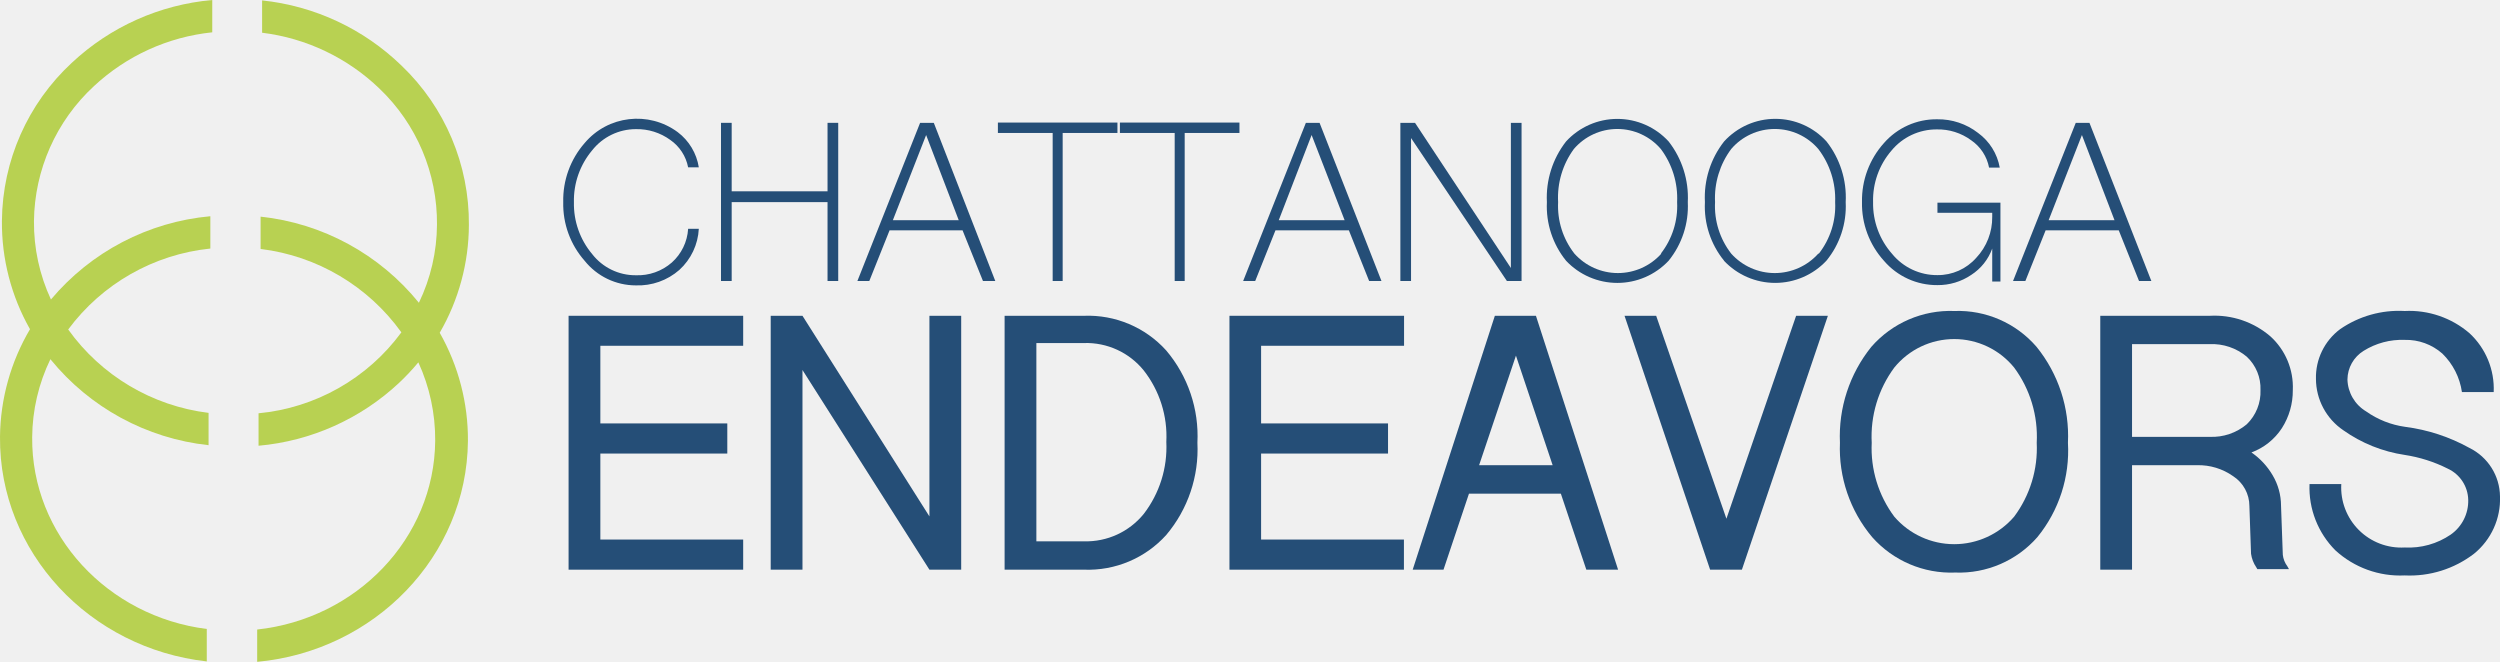
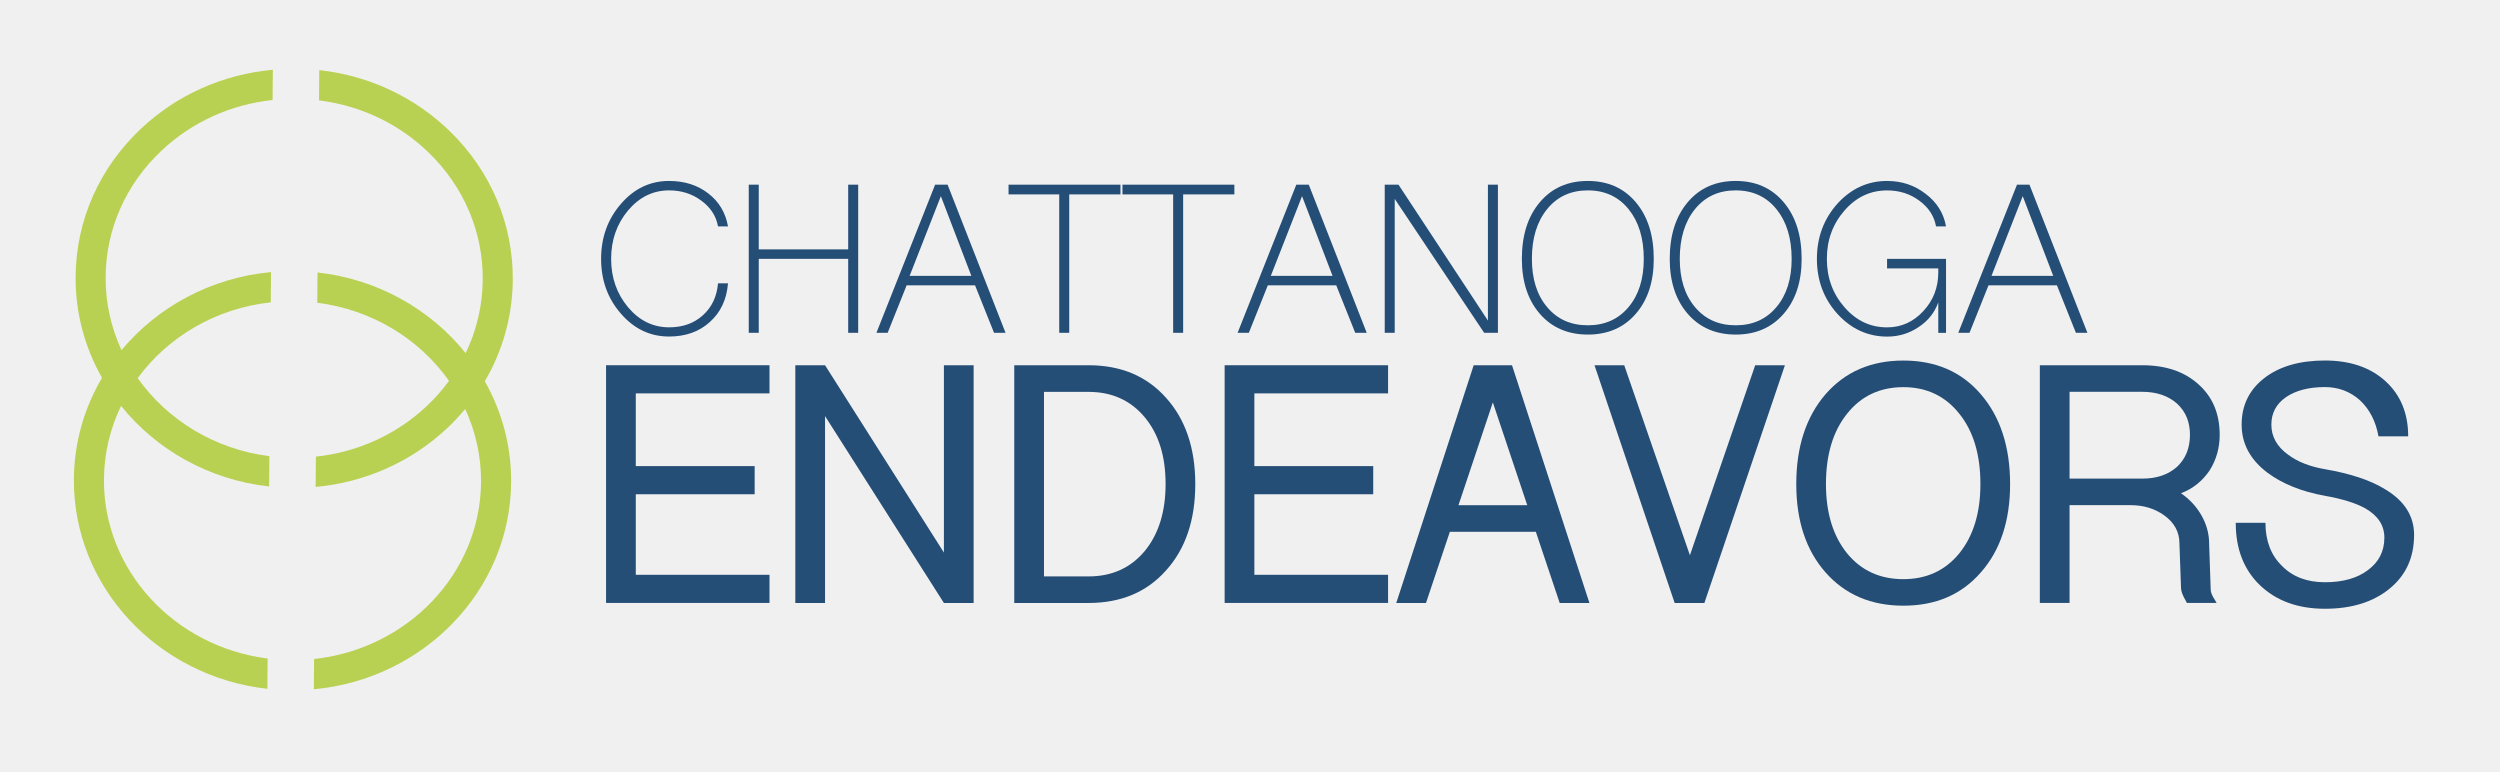
- <svg xmlns="http://www.w3.org/2000/svg" id="Layer_1" data-name="Layer 1" viewBox="0 0 182.56 48.33">
-   <defs>
-     <style>.cls-1{fill:#254e77;}.cls-2{fill:#b8d152;}</style>
-   </defs>
-   <path class="cls-1" d="M45.74,44.89V26.35H58.49v2.19H48.06v5.67h9.27v2.2H48.06v6.28H58.49v2.2Z" transform="translate(-4.22 -3.29)" />
-   <path class="cls-1" d="M60.5,44.89V26.35h2.32L72.09,41V26.35h2.32V44.89H72.09L62.82,30.31V44.89Z" transform="translate(-4.22 -3.29)" />
-   <path class="cls-1" d="M77.58,44.89V26.35h5.8a7.69,7.69,0,0,1,6,2.53,9.67,9.67,0,0,1,2.28,6.74,9.7,9.7,0,0,1-2.28,6.74,7.69,7.69,0,0,1-6,2.53Zm2.32-2.07h3.48a5.43,5.43,0,0,0,4.36-2,8,8,0,0,0,1.65-5.26,7.81,7.81,0,0,0-1.65-5.22,5.4,5.4,0,0,0-4.36-2H79.9Z" transform="translate(-4.22 -3.29)" />
-   <path class="cls-1" d="M94,44.89V26.35h12.75v2.19H96.31v5.67h9.27v2.2H96.31v6.28h10.43v2.2Z" transform="translate(-4.22 -3.29)" />
-   <path class="cls-1" d="M107.38,44.89l6-18.54h3l6,18.54h-2.32l-1.86-5.55h-6.71l-1.86,5.55Zm4.85-7.63h5.37l-2.68-8Z" transform="translate(-4.22 -3.29)" />
-   <path class="cls-1" d="M122.85,26.35h2.31l5.13,14.82,5.09-14.82h2.32l-6.28,18.54H129.1Z" transform="translate(-4.22 -3.29)" />
-   <path class="cls-1" d="M138.58,35.62a10.41,10.41,0,0,1,2.29-7A7.66,7.66,0,0,1,146.94,26a7.56,7.56,0,0,1,6,2.62,10.35,10.35,0,0,1,2.29,7A10,10,0,0,1,153,42.51a7.6,7.6,0,0,1-6,2.59,7.7,7.7,0,0,1-6.07-2.59A10.07,10.07,0,0,1,138.58,35.62Zm2.32,0a8.36,8.36,0,0,0,1.65,5.4,5.77,5.77,0,0,0,8.75,0,8.36,8.36,0,0,0,1.65-5.4,8.48,8.48,0,0,0-1.65-5.49,5.64,5.64,0,0,0-8.75,0A8.48,8.48,0,0,0,140.9,35.62Z" transform="translate(-4.22 -3.29)" />
-   <path class="cls-1" d="M157.59,44.89V26.35h8A6.26,6.26,0,0,1,170,27.84a5,5,0,0,1,1.65,3.94,5.07,5.07,0,0,1-.8,2.78,4.53,4.53,0,0,1-2.22,1.77A5.25,5.25,0,0,1,170.18,38a4.37,4.37,0,0,1,.61,2.22l.13,3.59a1.72,1.72,0,0,0,.33.83l.12.21h-2.31l-.07-.12a2.37,2.37,0,0,1-.39-1l-.12-3.48a2.6,2.6,0,0,0-1.19-2.19,4.39,4.39,0,0,0-2.63-.8h-4.75v7.63Zm2.32-9.7h5.67a3.94,3.94,0,0,0,2.71-.92,3.3,3.3,0,0,0,1-2.5,3.16,3.16,0,0,0-1-2.43,3.94,3.94,0,0,0-2.71-.92h-5.67Z" transform="translate(-4.22 -3.29)" />
-   <path class="cls-1" d="M172.87,38.64h2.32a4.39,4.39,0,0,0,4.63,4.63,5.45,5.45,0,0,0,3.36-.94,3,3,0,0,0,1.28-2.53,2.57,2.57,0,0,0-1.5-2.29,10.49,10.49,0,0,0-3.14-1,10.41,10.41,0,0,1-4.48-1.8,4.55,4.55,0,0,1-2-3.75,4.4,4.4,0,0,1,1.76-3.63A7.55,7.55,0,0,1,179.82,26a6.74,6.74,0,0,1,4.73,1.62,5.53,5.53,0,0,1,1.77,4.3H184a4.9,4.9,0,0,0-1.43-2.81,4,4,0,0,0-2.75-1,5.29,5.29,0,0,0-3,.8A2.49,2.49,0,0,0,175.64,31,2.8,2.8,0,0,0,177,33.33a6.48,6.48,0,0,0,2.86,1.13A13.13,13.13,0,0,1,184.55,36a4,4,0,0,1,2.23,3.54,5.14,5.14,0,0,1-1.89,4.18,7.71,7.71,0,0,1-5.07,1.59,7,7,0,0,1-5.06-1.83A6.49,6.49,0,0,1,172.87,38.64Z" transform="translate(-4.22 -3.29)" />
-   <path class="cls-1" d="M46.91,22.33a6.25,6.25,0,0,1-1.56-4.28,6.33,6.33,0,0,1,1.56-4.31,5,5,0,0,1,6.8-.8,4,4,0,0,1,1.54,2.57h-.78a3.16,3.16,0,0,0-1.3-2,4.13,4.13,0,0,0-2.52-.79,4.07,4.07,0,0,0-3.19,1.55,5.69,5.69,0,0,0-1.33,3.79,5.69,5.69,0,0,0,1.33,3.78,4,4,0,0,0,3.19,1.55,3.77,3.77,0,0,0,2.63-.93A3.59,3.59,0,0,0,54.47,20h.78a4.37,4.37,0,0,1-1.42,3,4.57,4.57,0,0,1-3.18,1.13A4.79,4.79,0,0,1,46.91,22.33Z" transform="translate(-4.22 -3.29)" />
-   <path class="cls-1" d="M56.87,23.81V12.26h.78v5h7v-5h.78V23.81h-.78V18.05h-7v5.76Z" transform="translate(-4.22 -3.29)" />
-   <path class="cls-1" d="M66.83,23.81l4.58-11.55h1L76.9,23.81H76l-1.49-3.7H69.18l-1.48,3.7Zm7.4-4.44-2.38-6.22-2.43,6.22Z" transform="translate(-4.22 -3.29)" />
-   <path class="cls-1" d="M81.09,23.81V13h-4v-.76h8.73V13h-4V23.81Z" transform="translate(-4.22 -3.29)" />
-   <path class="cls-1" d="M90,23.81V13H86v-.76h8.73V13h-4V23.81Z" transform="translate(-4.22 -3.29)" />
-   <path class="cls-1" d="M95,23.81l4.58-11.55h1l4.52,11.55h-.9l-1.48-3.7H97.36l-1.48,3.7Zm7.41-4.44L100,13.15,97.6,19.37Z" transform="translate(-4.22 -3.29)" />
-   <path class="cls-1" d="M106.48,23.81V12.26h1.07l7,10.6V12.26h.78V23.81h-1.07l-7-10.44V23.81Z" transform="translate(-4.22 -3.29)" />
-   <path class="cls-1" d="M118.58,22.33a6.32,6.32,0,0,1-1.4-4.28,6.66,6.66,0,0,1,1.4-4.43,5.08,5.08,0,0,1,7.49,0,6.66,6.66,0,0,1,1.4,4.43,6.32,6.32,0,0,1-1.4,4.28,5.14,5.14,0,0,1-7.49,0Zm6.92-.52a5.65,5.65,0,0,0,1.19-3.76,6,6,0,0,0-1.19-3.88,4.18,4.18,0,0,0-6.35,0A6,6,0,0,0,118,18.05a5.65,5.65,0,0,0,1.19,3.76,4.26,4.26,0,0,0,6.35,0Z" transform="translate(-4.22 -3.29)" />
-   <path class="cls-1" d="M130.12,22.33a6.27,6.27,0,0,1-1.4-4.28,6.61,6.61,0,0,1,1.4-4.43,5.06,5.06,0,0,1,7.48,0A6.61,6.61,0,0,1,139,18.05a6.27,6.27,0,0,1-1.41,4.28,5.13,5.13,0,0,1-7.48,0Zm6.92-.52a5.65,5.65,0,0,0,1.19-3.76A6,6,0,0,0,137,14.17a4.19,4.19,0,0,0-6.36,0,6,6,0,0,0-1.18,3.88,5.65,5.65,0,0,0,1.18,3.76,4.27,4.27,0,0,0,6.36,0Z" transform="translate(-4.22 -3.29)" />
-   <path class="cls-1" d="M141.79,22.33a6.19,6.19,0,0,1-1.6-4.28,6.27,6.27,0,0,1,1.6-4.31A5.08,5.08,0,0,1,145.67,12a4.76,4.76,0,0,1,3,1,4,4,0,0,1,1.58,2.53h-.78a3.13,3.13,0,0,0-1.31-2,4.08,4.08,0,0,0-2.51-.79,4.26,4.26,0,0,0-3.31,1.55A5.54,5.54,0,0,0,141,18.05a5.54,5.54,0,0,0,1.39,3.78,4.23,4.23,0,0,0,3.31,1.55,3.73,3.73,0,0,0,2.83-1.26,4.29,4.29,0,0,0,1.17-3v-.29h-4v-.74h4.6v5.76h-.6V21.44a3.83,3.83,0,0,1-1.54,1.93,4.32,4.32,0,0,1-2.46.74A5.09,5.09,0,0,1,141.79,22.33Z" transform="translate(-4.22 -3.29)" />
-   <path class="cls-1" d="M151.22,23.81l4.58-11.55h1l4.52,11.55h-.9l-1.48-3.7h-5.34l-1.48,3.7Zm7.41-4.44-2.38-6.22-2.43,6.22Z" transform="translate(-4.22 -3.29)" />
-   <path class="cls-2" d="M38.46,19.72A15.9,15.9,0,0,0,33.55,8.09,17.2,17.2,0,0,0,23.36,3.32l0,2.36a15,15,0,0,1,8.58,4.09,13.56,13.56,0,0,1,4.19,9.92,13.29,13.29,0,0,1-1.32,5.71,17.24,17.24,0,0,0-11.56-6.29l0,2.36a14.87,14.87,0,0,1,10.28,6.09A14.65,14.65,0,0,1,23.1,33.47l0,2.37a17.25,17.25,0,0,0,10.26-4.59,16.59,16.59,0,0,0,1.41-1.5A13.5,13.5,0,0,1,36,35.48c-.06,7.14-5.76,13-13,13.78l0,2.36c8.56-.79,15.31-7.69,15.39-16.12a15.79,15.79,0,0,0-2.06-7.91A15.8,15.8,0,0,0,38.46,19.72Z" transform="translate(-4.22 -3.29)" />
-   <path class="cls-2" d="M6.57,35.21A13.29,13.29,0,0,1,7.9,29.52,17.27,17.27,0,0,0,19.45,35.8l0-2.36A14.83,14.83,0,0,1,9.2,27.35a14.81,14.81,0,0,1,10.38-5.91l0-2.36A17.23,17.23,0,0,0,7.94,25.16,13.29,13.29,0,0,1,6.7,19.43a13.62,13.62,0,0,1,4.38-9.85,14.92,14.92,0,0,1,8.64-3.93l0-2.36A17.23,17.23,0,0,0,9.47,7.87,15.91,15.91,0,0,0,4.36,19.41a15.74,15.74,0,0,0,2.05,7.92,15.78,15.78,0,0,0-2.19,7.86c-.07,8.43,6.55,15.45,15.1,16.4l0-2.37C12.09,48.31,6.5,42.35,6.57,35.21Z" transform="translate(-4.22 -3.29)" />
+ <svg xmlns="http://www.w3.org/2000/svg" xmlns:xlink="http://www.w3.org/1999/xlink" version="1.1" id="Layer_1" x="0px" y="0px" width="665.24px" height="205.24px" viewBox="0 0 665.24 205.24" style="enable-background:new 0 0 665.24 205.24;" xml:space="preserve">
+   <style type="text/css">
+ 	.st0{fill:#254E77;}
+ 	.st1{clip-path:url(#SVGID_2_);}
+ 	.st2{fill:#FFFFFF;}
+ 	.st3{fill:#B8D152;}
+ </style>
+   <g>
+     <path class="st0" d="M161.27,160.45V97.19h43.49v7.49h-35.58v19.35h31.63v7.49h-31.63v21.43h35.58v7.49H161.27z" />
+     <path class="st0" d="M211.63,160.45V97.19h7.91l31.63,49.84V97.19h7.91v63.26h-7.91l-31.63-49.73v49.73H211.63z" />
+     <path class="st0" d="M269.89,160.45V97.19h19.77c8.6,0,15.47,2.88,20.6,8.64c5.2,5.76,7.8,13.42,7.8,22.99s-2.6,17.24-7.8,22.99   c-5.13,5.76-12,8.64-20.6,8.64H269.89z M277.8,153.38h11.86c6.17,0,11.13-2.22,14.88-6.67c3.75-4.52,5.62-10.5,5.62-17.93   c0-7.44-1.87-13.38-5.62-17.83c-3.75-4.45-8.71-6.67-14.88-6.67H277.8V153.38z" />
+     <path class="st0" d="M325.87,160.45V97.19h43.49v7.49h-35.58v19.35h31.63v7.49h-31.63v21.43h35.58v7.49H325.87z" />
+     <path class="st0" d="M371.54,160.45l20.6-63.26h10.2l20.6,63.26h-7.91l-6.35-18.94H385.8l-6.35,18.94H371.54z M388.09,134.44h18.31   l-9.16-27.36L388.09,134.44z" />
+     <path class="st0" d="M424.29,97.19h7.91l17.48,50.56l17.37-50.56h7.91l-21.43,63.26h-7.91L424.29,97.19z" />
+     <path class="st0" d="M477.98,128.82c0-9.92,2.6-17.9,7.8-23.93c5.2-5.96,12.1-8.95,20.7-8.95c8.6,0,15.47,2.98,20.6,8.95   c5.2,6.03,7.8,14.01,7.8,23.93c0,9.78-2.6,17.62-7.8,23.51c-5.13,5.9-12,8.84-20.6,8.84c-8.6,0-15.5-2.95-20.7-8.84   C480.58,146.44,477.98,138.6,477.98,128.82z M485.88,128.82c0,7.63,1.87,13.77,5.62,18.42c3.75,4.58,8.74,6.87,14.98,6.87   c6.17,0,11.13-2.29,14.88-6.87c3.75-4.65,5.62-10.78,5.62-18.42c0-7.84-1.87-14.08-5.62-18.73c-3.75-4.72-8.71-7.07-14.88-7.07   c-6.24,0-11.24,2.36-14.98,7.07C487.76,114.74,485.88,120.98,485.88,128.82z" />
+     <path class="st0" d="M542.79,160.45V97.19h27.26c6.24,0,11.24,1.7,14.98,5.1c3.75,3.34,5.62,7.82,5.62,13.44   c0,3.47-0.9,6.63-2.7,9.48c-1.94,2.85-4.47,4.86-7.6,6.04c2.29,1.59,4.09,3.53,5.41,5.82c1.39,2.42,2.08,4.95,2.08,7.58l0.42,12.26   c0,0.69,0.38,1.63,1.15,2.8l0.42,0.73h-7.91l-0.21-0.42c-0.9-1.52-1.35-2.7-1.35-3.54l-0.42-11.86c0-3.05-1.35-5.55-4.06-7.49   c-2.5-1.8-5.48-2.71-8.95-2.71H550.7v26.01H542.79z M550.7,127.36h19.35c3.81,0,6.9-1.05,9.26-3.15c2.29-2.17,3.43-5,3.43-8.51   c0-3.43-1.14-6.19-3.43-8.29c-2.36-2.1-5.45-3.15-9.26-3.15H550.7V127.36z" />
+     <path class="st0" d="M594.92,139.12h7.91c0,4.79,1.46,8.6,4.37,11.44c2.84,2.91,6.66,4.37,11.45,4.37c4.79,0,8.6-1.07,11.45-3.23   c2.91-2.15,4.37-5.03,4.37-8.64c0-3.26-1.7-5.86-5.1-7.8c-2.5-1.39-6.07-2.5-10.72-3.33c-6.17-1.11-11.27-3.16-15.29-6.14   c-4.58-3.47-6.87-7.73-6.87-12.8c0-5.13,2.01-9.26,6.03-12.38c4.02-3.12,9.4-4.68,16.13-4.68c6.73,0,12.1,1.84,16.13,5.51   c4.02,3.68,6.03,8.57,6.03,14.67h-7.91c-0.69-3.95-2.32-7.14-4.89-9.57c-2.64-2.36-5.76-3.54-9.36-3.54c-4.3,0-7.77,0.9-10.4,2.71   c-2.57,1.8-3.85,4.23-3.85,7.28c0,3.19,1.49,5.86,4.47,8.01c2.5,1.87,5.76,3.16,9.78,3.85c6.87,1.18,12.24,2.98,16.13,5.41   c5.06,3.05,7.6,7.07,7.6,12.07c0,5.97-2.15,10.72-6.45,14.25c-4.37,3.61-10.13,5.41-17.27,5.41c-7.15,0-12.9-2.08-17.27-6.24   C597.07,151.61,594.92,146.06,594.92,139.12z" />
+   </g>
+   <g>
+     <g>
+       <path class="st0" d="M165.27,83.51c-3.55-4.03-5.32-8.91-5.32-14.62c0-5.72,1.77-10.61,5.32-14.69c3.5-4.03,7.75-6.05,12.76-6.05    c4.12,0,7.6,1.11,10.44,3.32c2.84,2.17,4.59,5.1,5.25,8.77h-2.66c-0.49-2.75-1.97-5.03-4.45-6.85c-2.44-1.82-5.3-2.73-8.57-2.73    c-4.25,0-7.89,1.77-10.9,5.32c-3.01,3.59-4.52,7.89-4.52,12.9c0,5.01,1.51,9.31,4.52,12.9c3.01,3.55,6.65,5.32,10.9,5.32    c3.63,0,6.62-1.06,8.97-3.19c2.39-2.13,3.74-4.96,4.05-8.51h2.66c-0.35,4.3-1.97,7.73-4.85,10.3c-2.84,2.57-6.45,3.85-10.83,3.85    C173.03,89.55,168.77,87.54,165.27,83.51z" />
+       <path class="st0" d="M199.24,88.56V49.14h2.66v17.22h23.8V49.14h2.66v39.42h-2.66V68.88h-23.8v19.68H199.24z" />
+       <path class="st0" d="M233.21,88.56l15.62-39.42h3.32l15.42,39.42h-3.06l-5.05-12.63h-18.21l-5.05,12.63H233.21z M258.47,73.4    l-8.11-21.2l-8.31,21.2H258.47z" />
+       <path class="st0" d="M281.86,88.56V51.73h-13.49v-2.59h29.78v2.59h-13.63v36.83H281.86z" />
+       <path class="st0" d="M312.17,88.56V51.73h-13.49v-2.59h29.78v2.59h-13.63v36.83H312.17z" />
+       <path class="st0" d="M329.32,88.56l15.62-39.42h3.32l15.42,39.42h-3.06l-5.05-12.63h-18.21l-5.05,12.63H329.32z M354.58,73.4    l-8.11-21.2l-8.31,21.2H354.58z" />
+       <path class="st0" d="M368.47,88.56V49.14h3.66l23.8,36.16V49.14h2.66v39.42h-3.66l-23.8-35.63v35.63H368.47z" />
+       <path class="st0" d="M409.75,83.51c-3.19-3.68-4.79-8.55-4.79-14.62c0-6.29,1.6-11.32,4.79-15.09c3.19-3.77,7.44-5.65,12.76-5.65    c5.32,0,9.57,1.88,12.76,5.65c3.19,3.77,4.79,8.8,4.79,15.09c0,6.07-1.6,10.95-4.79,14.62c-3.19,3.68-7.44,5.52-12.76,5.52    C417.2,89.02,412.94,87.18,409.75,83.51z M433.35,81.71c2.7-3.19,4.05-7.47,4.05-12.83c0-5.49-1.35-9.9-4.05-13.23    c-2.7-3.32-6.31-4.99-10.84-4.99c-4.52,0-8.13,1.66-10.83,4.99c-2.7,3.32-4.05,7.73-4.05,13.23c0,5.36,1.35,9.64,4.05,12.83    c2.7,3.24,6.31,4.85,10.83,4.85C427.03,86.56,430.65,84.95,433.35,81.71z" />
+       <path class="st0" d="M449.1,83.51c-3.19-3.68-4.79-8.55-4.79-14.62c0-6.29,1.6-11.32,4.79-15.09c3.19-3.77,7.44-5.65,12.76-5.65    c5.32,0,9.57,1.88,12.76,5.65c3.19,3.77,4.79,8.8,4.79,15.09c0,6.07-1.6,10.95-4.79,14.62c-3.19,3.68-7.44,5.52-12.76,5.52    C456.55,89.02,452.29,87.18,449.1,83.51z M472.7,81.71c2.7-3.19,4.05-7.47,4.05-12.83c0-5.49-1.35-9.9-4.05-13.23    c-2.7-3.32-6.31-4.99-10.84-4.99c-4.52,0-8.13,1.66-10.83,4.99c-2.7,3.32-4.05,7.73-4.05,13.23c0,5.36,1.35,9.64,4.05,12.83    c2.7,3.24,6.31,4.85,10.83,4.85C466.38,86.56,470,84.95,472.7,81.71z" />
+       <path class="st0" d="M488.92,83.51c-3.63-4.03-5.45-8.91-5.45-14.62c0-5.72,1.82-10.61,5.45-14.69c3.68-4.03,8.09-6.05,13.23-6.05    c3.9,0,7.33,1.15,10.3,3.46c2.97,2.26,4.76,5.14,5.38,8.64h-2.66c-0.49-2.75-1.97-5.03-4.45-6.85c-2.44-1.82-5.3-2.73-8.58-2.73    c-4.43,0-8.2,1.77-11.3,5.32c-3.15,3.59-4.72,7.89-4.72,12.9c0,5.01,1.57,9.31,4.72,12.9c3.1,3.55,6.87,5.32,11.3,5.32    c3.77,0,6.98-1.44,9.64-4.32c2.66-2.84,3.99-6.29,3.99-10.37v-1h-13.63v-2.53h15.69v19.68h-2.06v-8.11    c-0.98,2.75-2.73,4.94-5.25,6.58c-2.48,1.68-5.27,2.53-8.38,2.53C497,89.55,492.6,87.54,488.92,83.51z" />
+       <path class="st0" d="M521.09,88.56l15.62-39.42h3.32l15.42,39.42h-3.06l-5.05-12.63h-18.21l-5.05,12.63H521.09z M546.35,73.4    l-8.11-21.2l-8.31,21.2H546.35z" />
+     </g>
+   </g>
+   <g>
+     <defs>
+       <rect id="SVGID_1_" x="1063.47" y="408.42" transform="matrix(0.8348 -0.5505 0.5505 0.8348 -44.3214 678.1067)" width="89" height="9" />
+     </defs>
+     <clipPath id="SVGID_2_">
+       <use xlink:href="#SVGID_1_" style="overflow:visible;" />
+     </clipPath>
+     <g class="st1">
+       <path class="st2" d="M1107.93,373.41v1c13,0,25.03,6.47,32.18,17.31c11.69,17.72,6.77,41.65-10.95,53.34    c-6.31,4.16-13.63,6.36-21.16,6.36c-13,0-25.03-6.47-32.18-17.31c-11.69-17.72-6.77-41.65,10.95-53.34    c6.31-4.16,13.63-6.36,21.16-6.36L1107.93,373.41 M1107.93,373.41c-7.46,0-15.01,2.11-21.71,6.53    c-18.21,12.01-23.24,36.51-11.23,54.72c7.59,11.52,20.18,17.76,33.01,17.76c7.46,0,15.01-2.11,21.71-6.53    c18.21-12.01,23.24-36.51,11.23-54.72C1133.35,379.66,1120.76,373.41,1107.93,373.41L1107.93,373.41z" />
+     </g>
+   </g>
+   <g>
+     <path class="st3" d="M136.45,74.58c0.13-14.93-5.81-29.01-16.74-39.65c-9.43-9.17-21.59-14.83-34.75-16.27l-0.07,8.05   c11.08,1.39,21.3,6.22,29.24,13.95c9.35,9.1,14.44,21.12,14.32,33.85c-0.06,6.83-1.63,13.43-4.54,19.46   c-9.36-11.65-23.39-19.69-39.42-21.47l-0.07,8.06c14.6,1.85,27.21,9.67,35.06,20.79c-1.75,2.39-3.74,4.65-5.96,6.74   c-8.08,7.58-18.37,12.22-29.46,13.42l-0.07,8.06c13.17-1.21,25.43-6.65,35.01-15.64c1.72-1.62,3.31-3.33,4.79-5.1   c2.75,5.98,4.27,12.59,4.21,19.53c-0.22,24.35-19.64,44.32-44.42,47l-0.07,8.05c29.21-2.7,52.24-26.23,52.5-54.98   c0.09-9.76-2.46-18.95-7-26.98C133.77,93.34,136.36,84.16,136.45,74.58z" />
+     <path class="st3" d="M27.66,127.45c0.06-6.94,1.7-13.51,4.55-19.44c9.36,11.64,23.38,19.67,39.4,21.44l0.07-8.06   c-14.59-1.85-27.19-9.66-35.04-20.77c8.04-10.98,20.79-18.58,35.41-20.17l0.07-8.05c-16.05,1.49-30.23,9.28-39.79,20.77   c-2.76-5.99-4.29-12.61-4.22-19.56c0.11-12.73,5.42-24.65,14.93-33.58c8.08-7.59,18.38-12.23,29.49-13.42l0.07-8.05   c-13.2,1.21-25.45,6.63-35.04,15.64C26.45,44.63,20.25,58.6,20.12,73.53c-0.09,9.77,2.47,18.98,7.02,27.01   c-4.68,7.94-7.39,17.08-7.48,26.83C19.4,156.13,42,180.07,71.15,183.29l0.07-8.06C46.49,172.11,27.44,151.79,27.66,127.45z" />
+   </g>
</svg>
